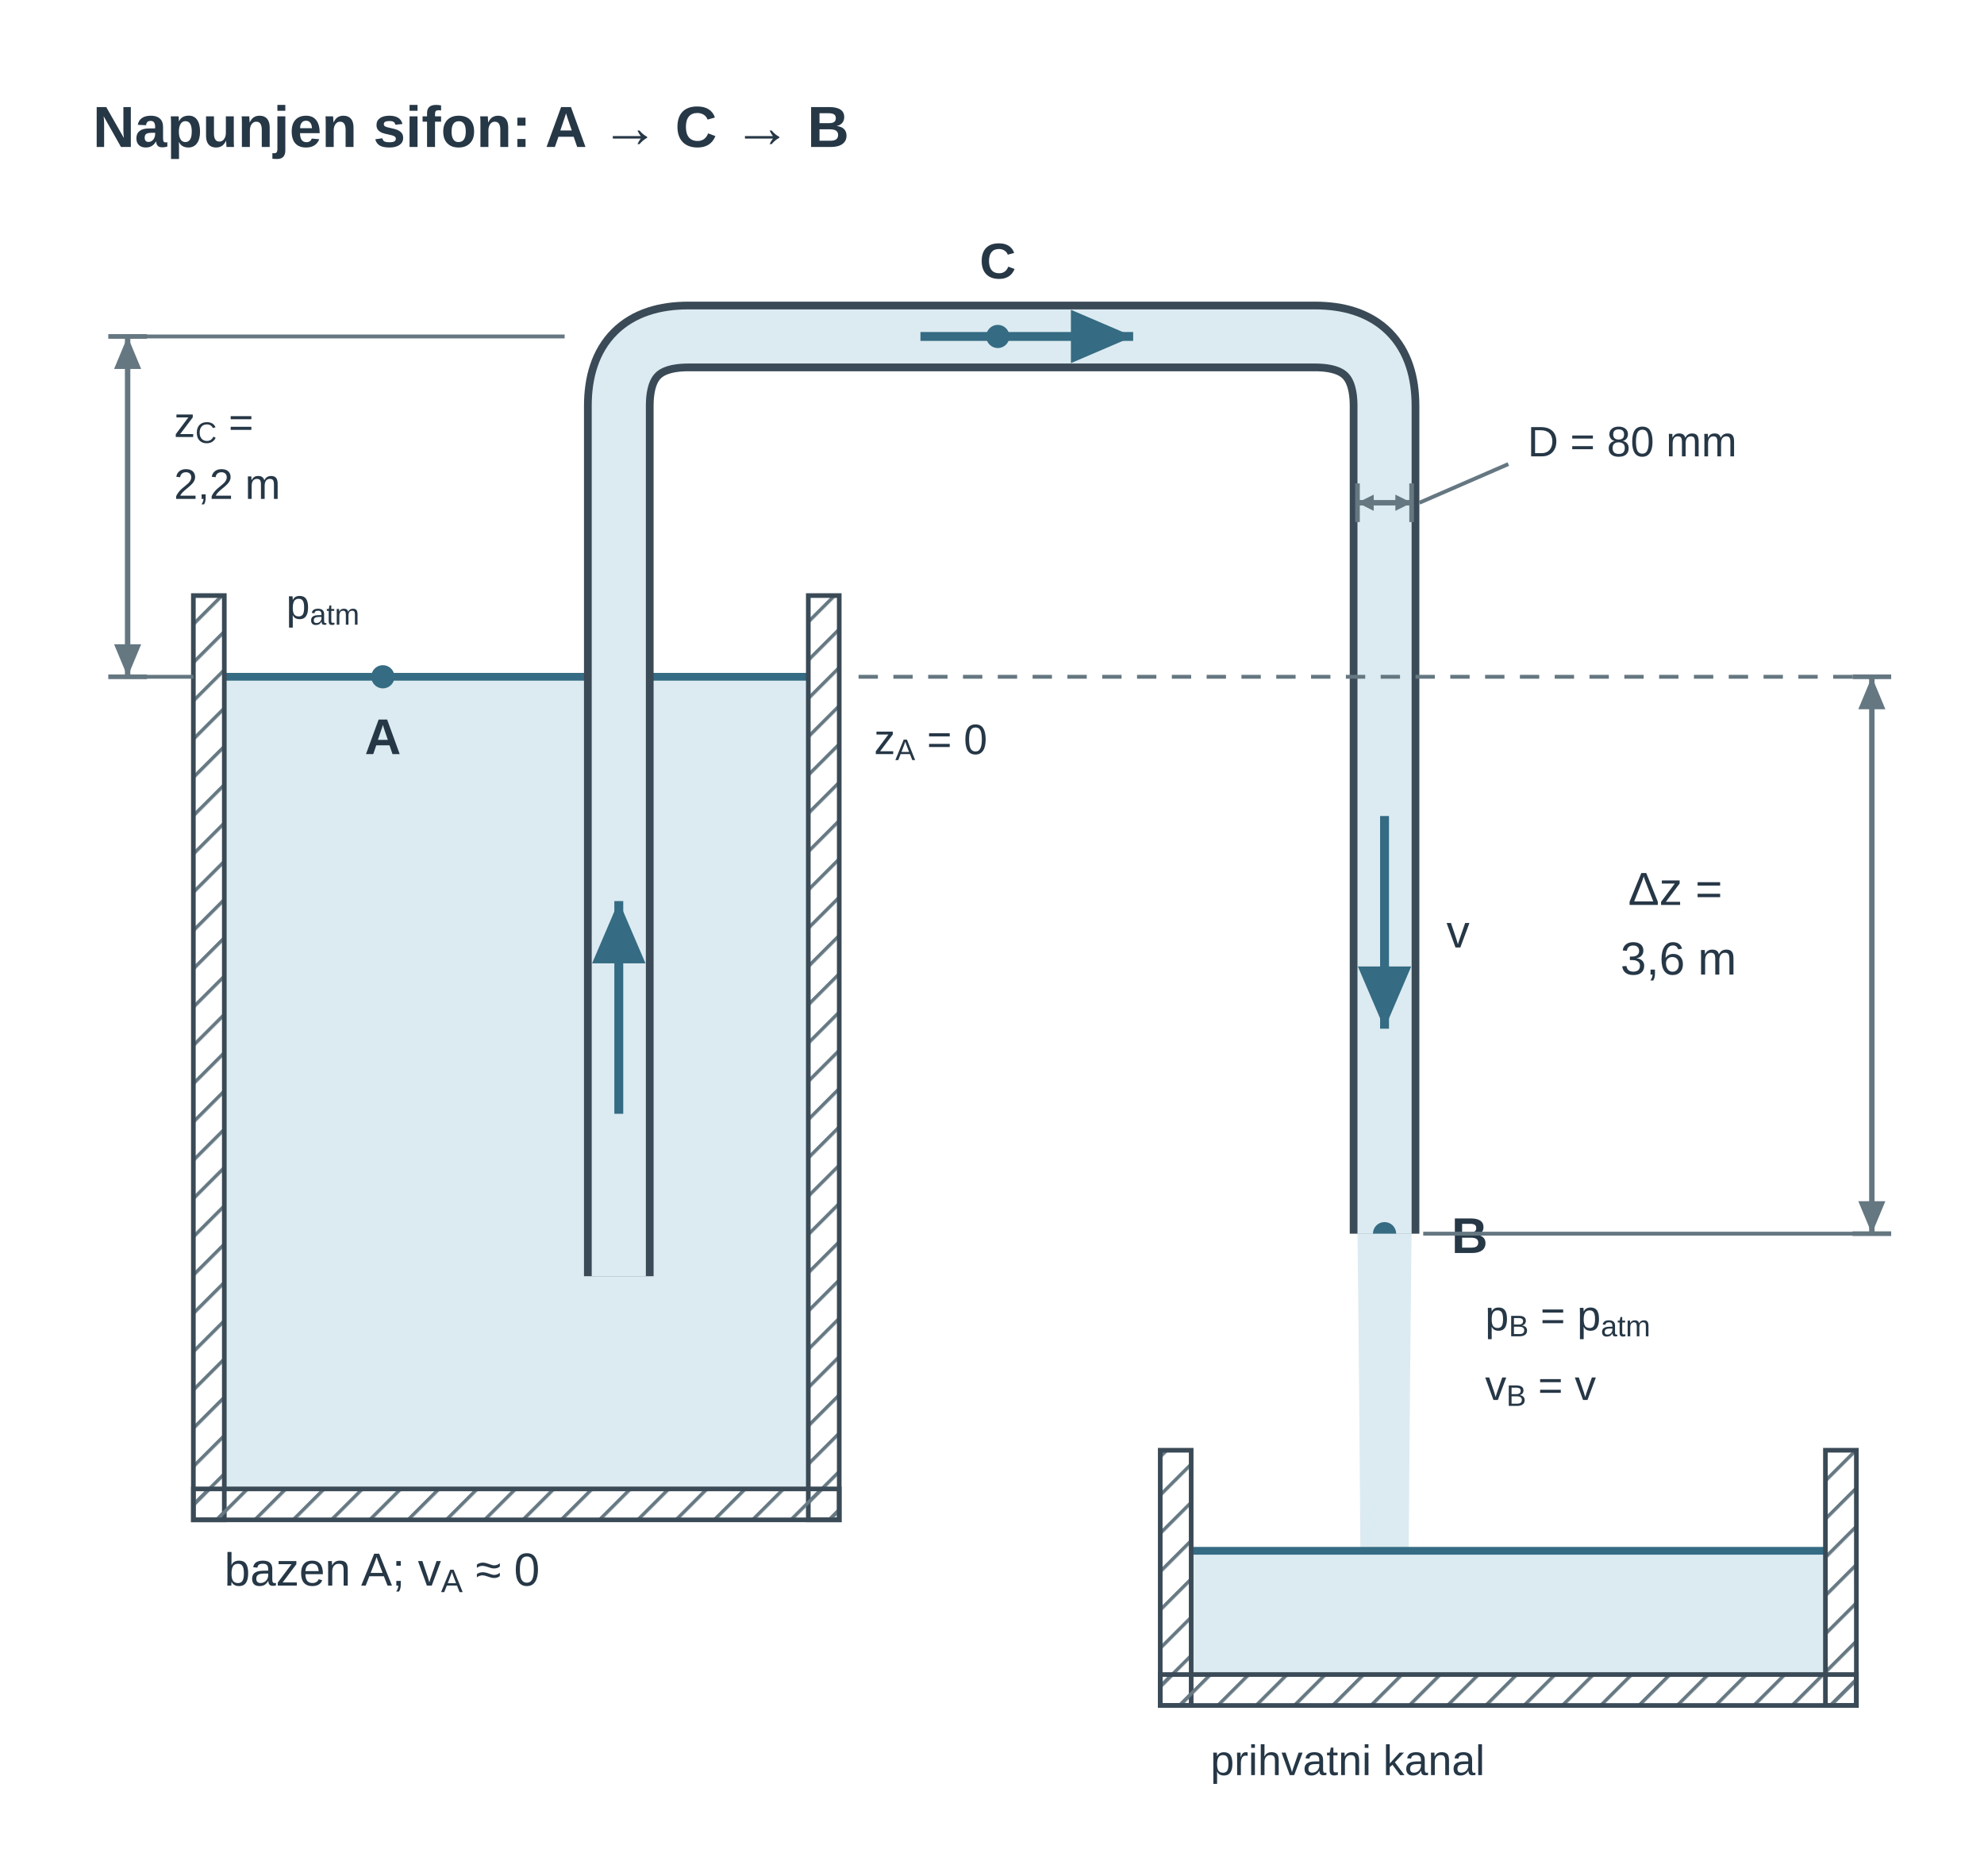
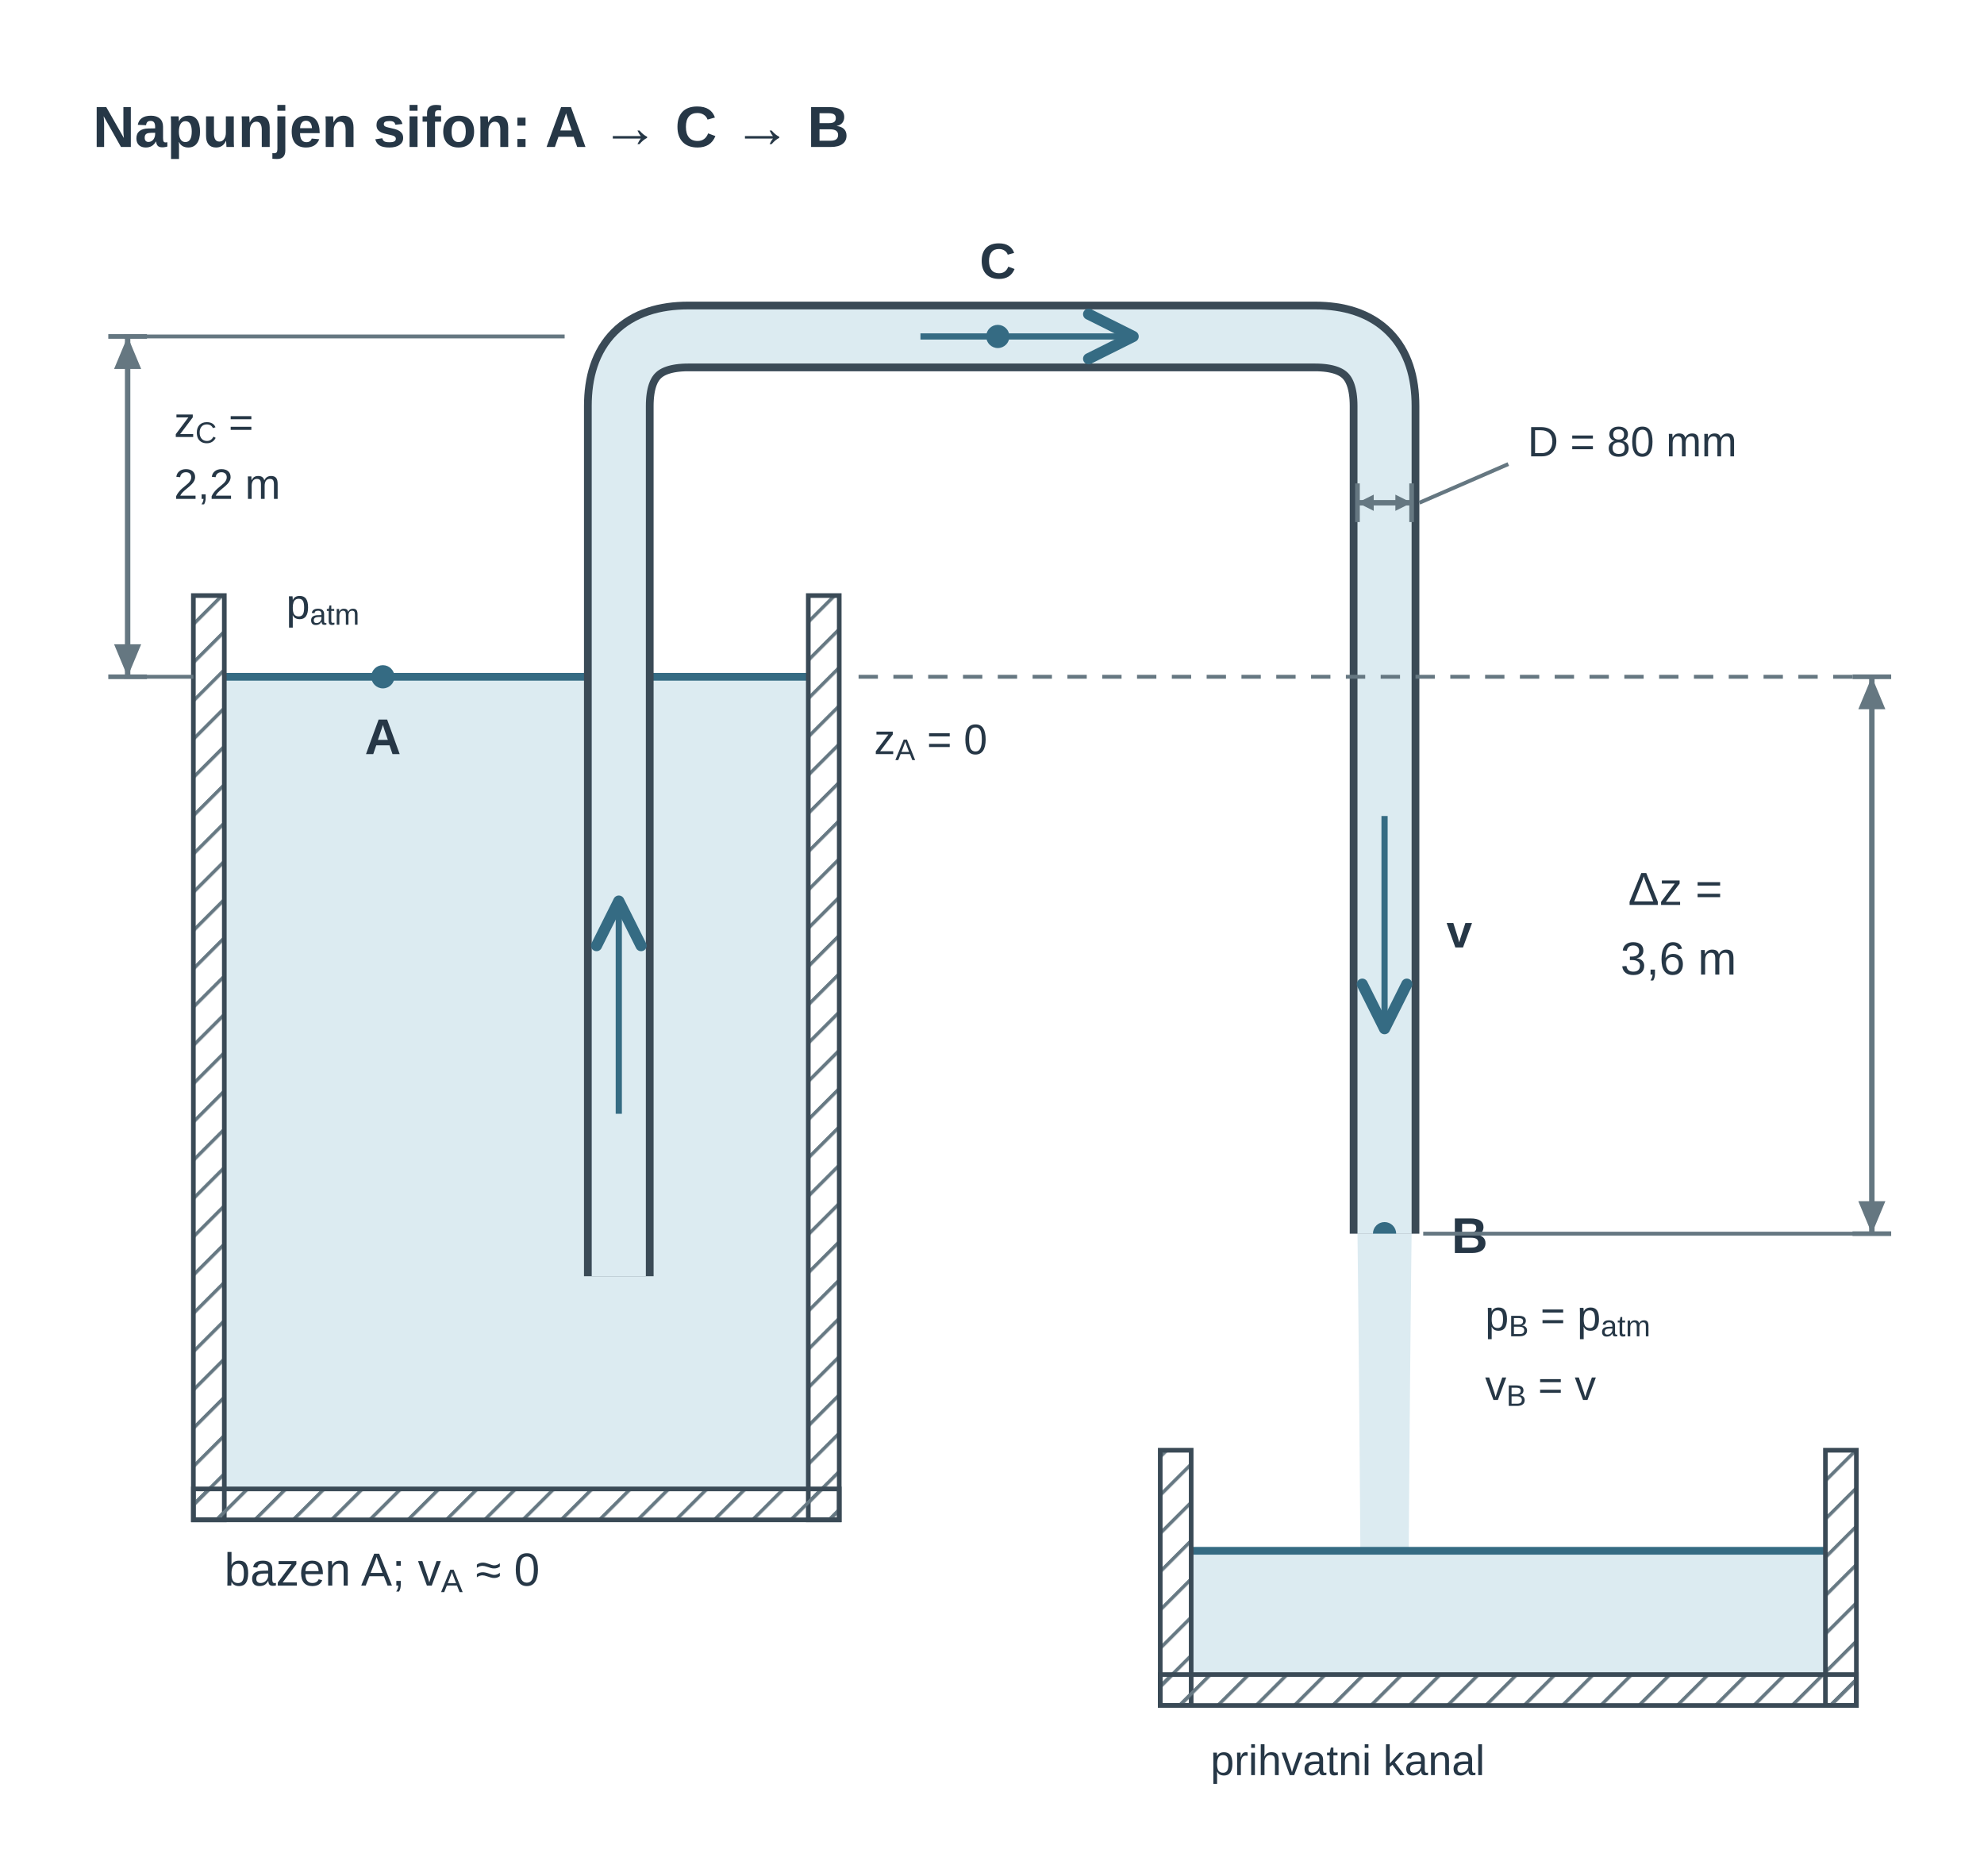
<svg xmlns="http://www.w3.org/2000/svg" viewBox="0 0 513 485" role="img" aria-labelledby="u09v3is_title u09v3is_desc" preserveAspectRatio="xMidYMid meet" style="display:block;width:100%;max-width:513px;height:auto;">
  <defs>
+     <marker id="u09v3is_vopen" viewBox="0 0 10 10" refX="9" refY="5" markerWidth="9" markerHeight="9" orient="auto-start-reverse">
+       <path d="M1,1 L9,5 L1,9" fill="none" stroke="#356b83" stroke-width="2" stroke-linecap="round" stroke-linejoin="round" />
+     </marker>
    <pattern id="u09v3is_hatch" width="7" height="7" patternUnits="userSpaceOnUse" patternTransform="rotate(45)">
      <line x1="0" y1="0" x2="0" y2="7" stroke="#657781" stroke-width="1.8" />
    </pattern>
    <marker id="u09v3is_v" markerWidth="7" markerHeight="6" refX="7" refY="3" orient="auto">
      <path d="M0 0 L7 3 L0 6 Z" fill="#356b83" />
    </marker>
    <marker id="u09v3is_dim" markerWidth="6" markerHeight="5" refX="6" refY="2.5" orient="auto-start-reverse">
      <path d="M0 0 L6 2.5 L0 5 Z" fill="#657781" />
    </marker>
    <marker id="u09v3is_dimSmall" markerWidth="3" markerHeight="3" refX="3" refY="1.5" orient="auto-start-reverse">
      <path d="M0 0 L3 1.5 L0 3 Z" fill="#657781" />
    </marker>
  </defs>
  <g id="u09v3is_title-scene-1" transform="translate(-12 5)">
    <g font-family="Arial, Liberation Sans, sans-serif" fill="#3a4a56">
      <text x="36" y="33" font-size="15" fill="#263746" text-anchor="start" font-weight="700">Napunjen sifon: A → C → B</text>
      <rect x="70" y="170" width="151" height="210" rx="0" fill="#dcebf1" stroke="none" stroke-width="1.2" />
      <line x1="70" y1="170" x2="221" y2="170" stroke="#356b83" stroke-width="2" />
      <rect x="62" y="149" width="8" height="239" rx="0" fill="url(#u09v3is_hatch)" stroke="#3a4a56" stroke-width="1.2" />
      <rect x="221" y="149" width="8" height="239" rx="0" fill="url(#u09v3is_hatch)" stroke="#3a4a56" stroke-width="1.2" />
      <rect x="62" y="380" width="167" height="8" rx="0" fill="url(#u09v3is_hatch)" stroke="#3a4a56" stroke-width="1.2" />
      <path id="u09v3is_pipewall" d="M172 325 V100 Q172 82 190 82 H352 Q370 82 370 100 V314" fill="none" stroke="#3a4a56" stroke-width="18" stroke-linecap="butt" stroke-linejoin="round" />
      <path id="u09v3is_pipewater" d="M172 325 V100 Q172 82 190 82 H352 Q370 82 370 100 V314" fill="none" stroke="#dcebf1" stroke-width="14" stroke-linecap="butt" stroke-linejoin="round" />
      <circle id="u09v3is_A" cx="111" cy="170" r="3" fill="#356b83" />
      <text x="111" y="190" font-size="13" fill="#263746" text-anchor="middle" font-weight="700">A</text>
      <circle id="u09v3is_C" cx="270" cy="82" r="3" fill="#356b83" />
      <text x="270" y="67" font-size="13" fill="#263746" text-anchor="middle" font-weight="700">C</text>
      <circle id="u09v3is_B" cx="370" cy="314" r="3" fill="#356b83" />
      <text x="392" y="319" font-size="13" fill="#263746" text-anchor="middle" font-weight="700">B</text>
-       <path d="M172 283 L172 228" fill="none" stroke="#356b83" stroke-width="2.3" marker-end="url(#u09v3is_v)" />
-       <path d="M250 82 L305 82" fill="none" stroke="#356b83" stroke-width="2.3" marker-end="url(#u09v3is_v)" />
-       <path d="M370 206 L370 261" fill="none" stroke="#356b83" stroke-width="2.3" marker-end="url(#u09v3is_v)" />
-       <text x="386" y="240" font-size="12" fill="#263746" text-anchor="start">v</text>
+       <path d="M172 283 L172 228" fill="none" stroke="#356b83" stroke-width="1.6" marker-end="url(#u09v3is_vopen)" data-mf1-vector="velocity" />
+       <path d="M250 82 L305 82" fill="none" stroke="#356b83" stroke-width="1.6" marker-end="url(#u09v3is_vopen)" data-mf1-vector="velocity" />
+       <path d="M370 206 L370 261" fill="none" stroke="#356b83" stroke-width="1.6" marker-end="url(#u09v3is_vopen)" data-mf1-vector="velocity" />
+       <text x="386" y="240" font-size="12" fill="#263746" text-anchor="start">
+         <tspan font-weight="700">v</tspan>
+       </text>
      <path id="u09v3is_jet" d="M363 314 L363.024 316 L363.048 318 L363.071 320 L363.094 322 L363.117 324 L363.139 326 L363.161 328 L363.182 330 L363.203 332 L363.224 334 L363.244 336 L363.265 338 L363.285 340 L363.304 342 L363.323 344 L363.343 346 L363.361 348 L363.38 350 L363.398 352 L363.416 354 L363.434 356 L363.451 358 L363.469 360 L363.486 362 L363.503 364 L363.519 366 L363.536 368 L363.552 370 L363.568 372 L363.584 374 L363.599 376 L363.615 378 L363.63 380 L363.645 382 L363.66 384 L363.675 386 L363.689 388 L363.704 390 L363.718 392 L363.732 394 L363.746 396 L376.254 396 L376.268 394 L376.282 392 L376.296 390 L376.311 388 L376.325 386 L376.34 384 L376.355 382 L376.37 380 L376.385 378 L376.401 376 L376.416 374 L376.432 372 L376.448 370 L376.464 368 L376.481 366 L376.497 364 L376.514 362 L376.531 360 L376.549 358 L376.566 356 L376.584 354 L376.602 352 L376.62 350 L376.639 348 L376.657 346 L376.677 344 L376.696 342 L376.715 340 L376.735 338 L376.756 336 L376.776 334 L376.797 332 L376.818 330 L376.839 328 L376.861 326 L376.883 324 L376.906 322 L376.929 320 L376.952 318 L376.976 316 L377 314 Z" fill="#dcebf1" stroke="none" stroke-width="1.8" />
      <rect x="320" y="396" width="164" height="32" rx="0" fill="#dcebf1" stroke="none" stroke-width="1.2" />
      <line x1="320" y1="396" x2="484" y2="396" stroke="#356b83" stroke-width="2" />
      <rect x="312" y="370" width="8" height="66" rx="0" fill="url(#u09v3is_hatch)" stroke="#3a4a56" stroke-width="1.2" />
      <rect x="484" y="370" width="8" height="66" rx="0" fill="url(#u09v3is_hatch)" stroke="#3a4a56" stroke-width="1.2" />
      <rect x="312" y="428" width="180" height="8" rx="0" fill="url(#u09v3is_hatch)" stroke="#3a4a56" stroke-width="1.2" />
      <text x="70" y="405" font-size="12" fill="#263746" text-anchor="start">bazen A; v<tspan baseline-shift="sub" font-size="0.7em">A</tspan> ≈ 0</text>
      <text x="325" y="454" font-size="11" fill="#263746" text-anchor="start">prihvatni kanal</text>
      <text x="396" y="339" font-size="11" fill="#263746" text-anchor="start">p<tspan baseline-shift="sub" font-size="0.7em">B</tspan> = p<tspan baseline-shift="sub" font-size="0.7em">atm</tspan>
      </text>
      <text x="396" y="357" font-size="11" fill="#263746" text-anchor="start">v<tspan baseline-shift="sub" font-size="0.7em">B</tspan> = v</text>
      <text x="86" y="155" font-size="11" fill="#263746" text-anchor="start">p<tspan baseline-shift="sub" font-size="0.7em">atm</tspan>
      </text>
      <line x1="234" y1="170" x2="498" y2="170" stroke="#657781" stroke-width="1" stroke-dasharray="5 4" />
      <text x="238" y="190" font-size="11" fill="#263746" text-anchor="start">z<tspan baseline-shift="sub" font-size="0.7em">A</tspan> = 0</text>
      <line x1="380" y1="314" x2="498" y2="314" stroke="#657781" stroke-width="1" />
      <line x1="491" y1="170" x2="501" y2="170" stroke="#657781" stroke-width="1.2" />
      <line x1="491" y1="314" x2="501" y2="314" stroke="#657781" stroke-width="1.2" />
-       <path id="u09v3is_dz" d="M496 170 L496 314" fill="none" stroke="#657781" stroke-width="1.4" marker-start="url(#u09v3is_dim)" marker-end="url(#u09v3is_dim)" />
+       <path id="u09v3is_dz" d="M496 170 L496 314" fill="none" stroke="#657781" stroke-width="1.4" marker-start="url(#u09v3is_dim)" marker-end="url(#u09v3is_dim)" data-mf1-role="dimension" />
      <text x="433" y="229" font-size="12" fill="#263746" text-anchor="start">Δz =</text>
      <text x="431" y="247" font-size="12" fill="#263746" text-anchor="start">3,6 m</text>
      <line x1="44" y1="82" x2="158" y2="82" stroke="#657781" stroke-width="1" />
      <line x1="44" y1="170" x2="62" y2="170" stroke="#657781" stroke-width="1" />
      <line x1="40" y1="82" x2="50" y2="82" stroke="#657781" stroke-width="1.2" />
      <line x1="40" y1="170" x2="50" y2="170" stroke="#657781" stroke-width="1.2" />
-       <path id="u09v3is_zc" d="M45 82 L45 170" fill="none" stroke="#657781" stroke-width="1.4" marker-start="url(#u09v3is_dim)" marker-end="url(#u09v3is_dim)" />
+       <path id="u09v3is_zc" d="M45 82 L45 170" fill="none" stroke="#657781" stroke-width="1.4" marker-start="url(#u09v3is_dim)" marker-end="url(#u09v3is_dim)" data-mf1-role="dimension" />
      <text x="57" y="108" font-size="11" fill="#263746" text-anchor="start">z<tspan baseline-shift="sub" font-size="0.7em">C</tspan> =</text>
      <text x="57" y="124" font-size="11" fill="#263746" text-anchor="start">2,2 m</text>
      <line x1="363" y1="120" x2="363" y2="130" stroke="#657781" stroke-width="1.2" />
      <line x1="377" y1="120" x2="377" y2="130" stroke="#657781" stroke-width="1.2" />
-       <path id="u09v3is_diameter" d="M363 125 L377 125" fill="none" stroke="#657781" stroke-width="1.4" marker-start="url(#u09v3is_dimSmall)" marker-end="url(#u09v3is_dimSmall)" />
+       <path id="u09v3is_diameter" d="M363 125 L377 125" fill="none" stroke="#657781" stroke-width="1.4" marker-start="url(#u09v3is_dimSmall)" marker-end="url(#u09v3is_dimSmall)" data-mf1-role="dimension" />
      <line x1="379" y1="125" x2="402" y2="115" stroke="#657781" stroke-width="1" />
      <text x="407" y="113" font-size="11" fill="#263746" text-anchor="start">D = 80 mm</text>
    </g>
  </g>
</svg>
